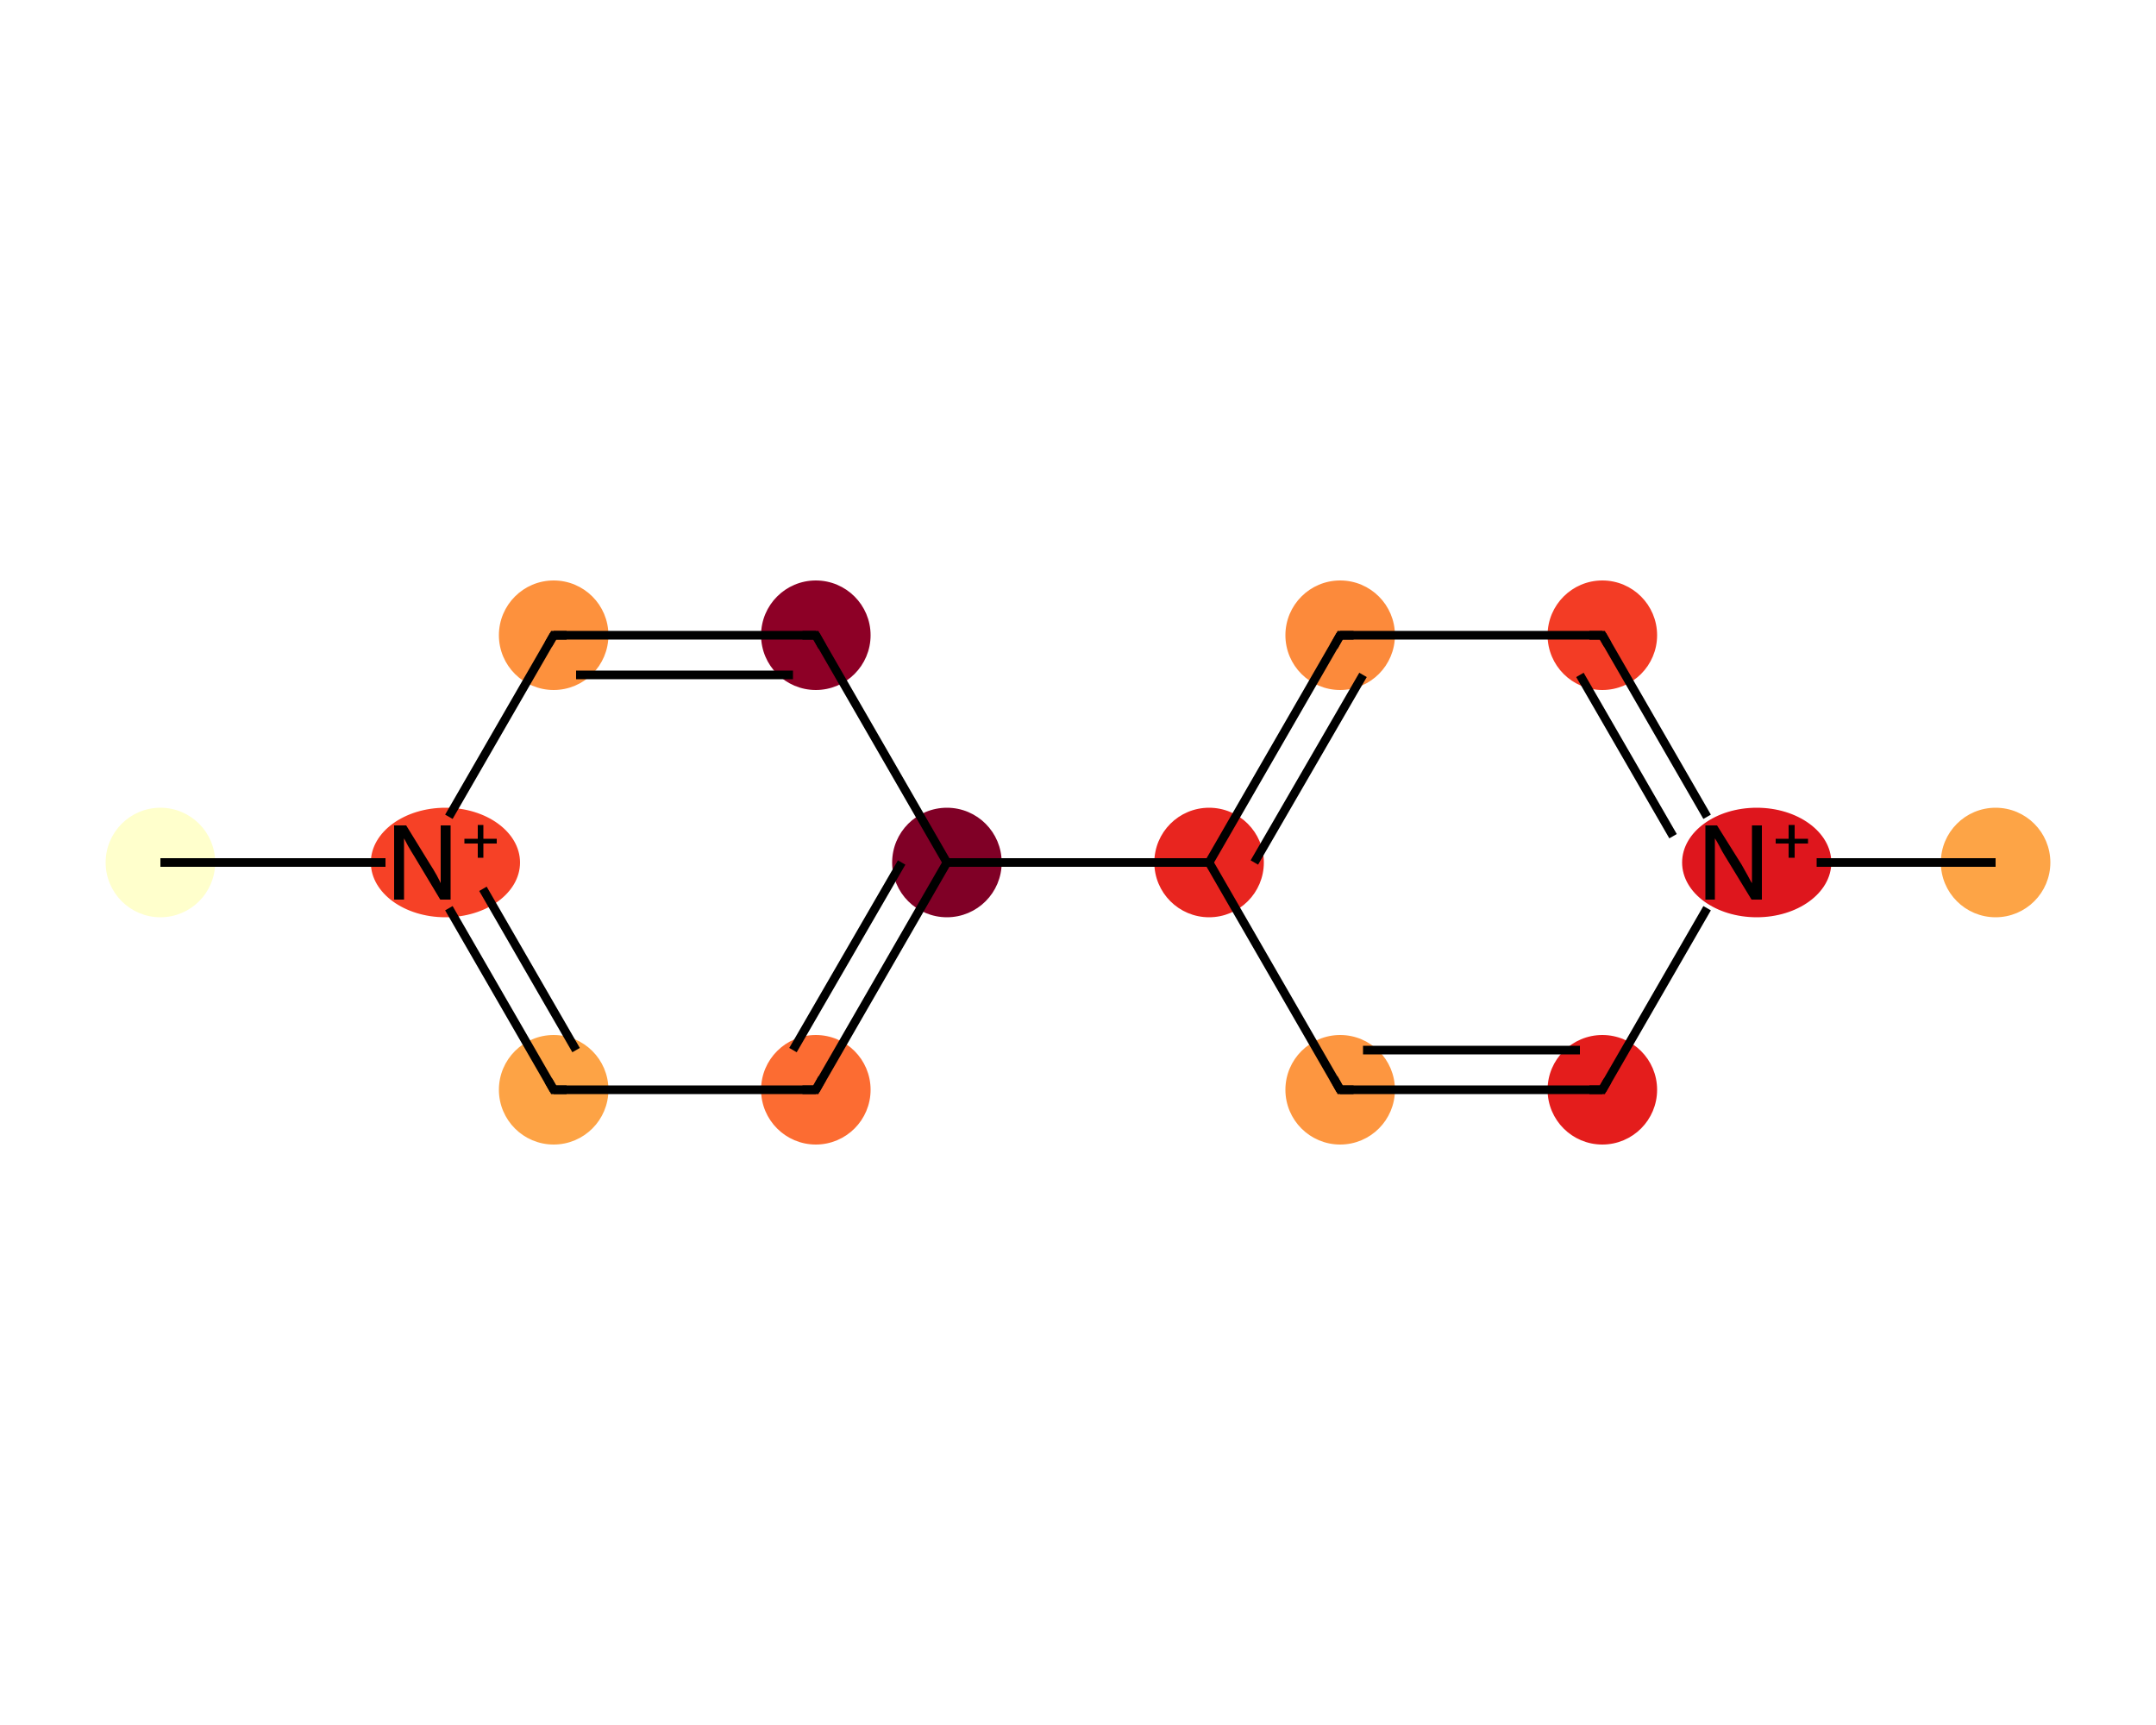
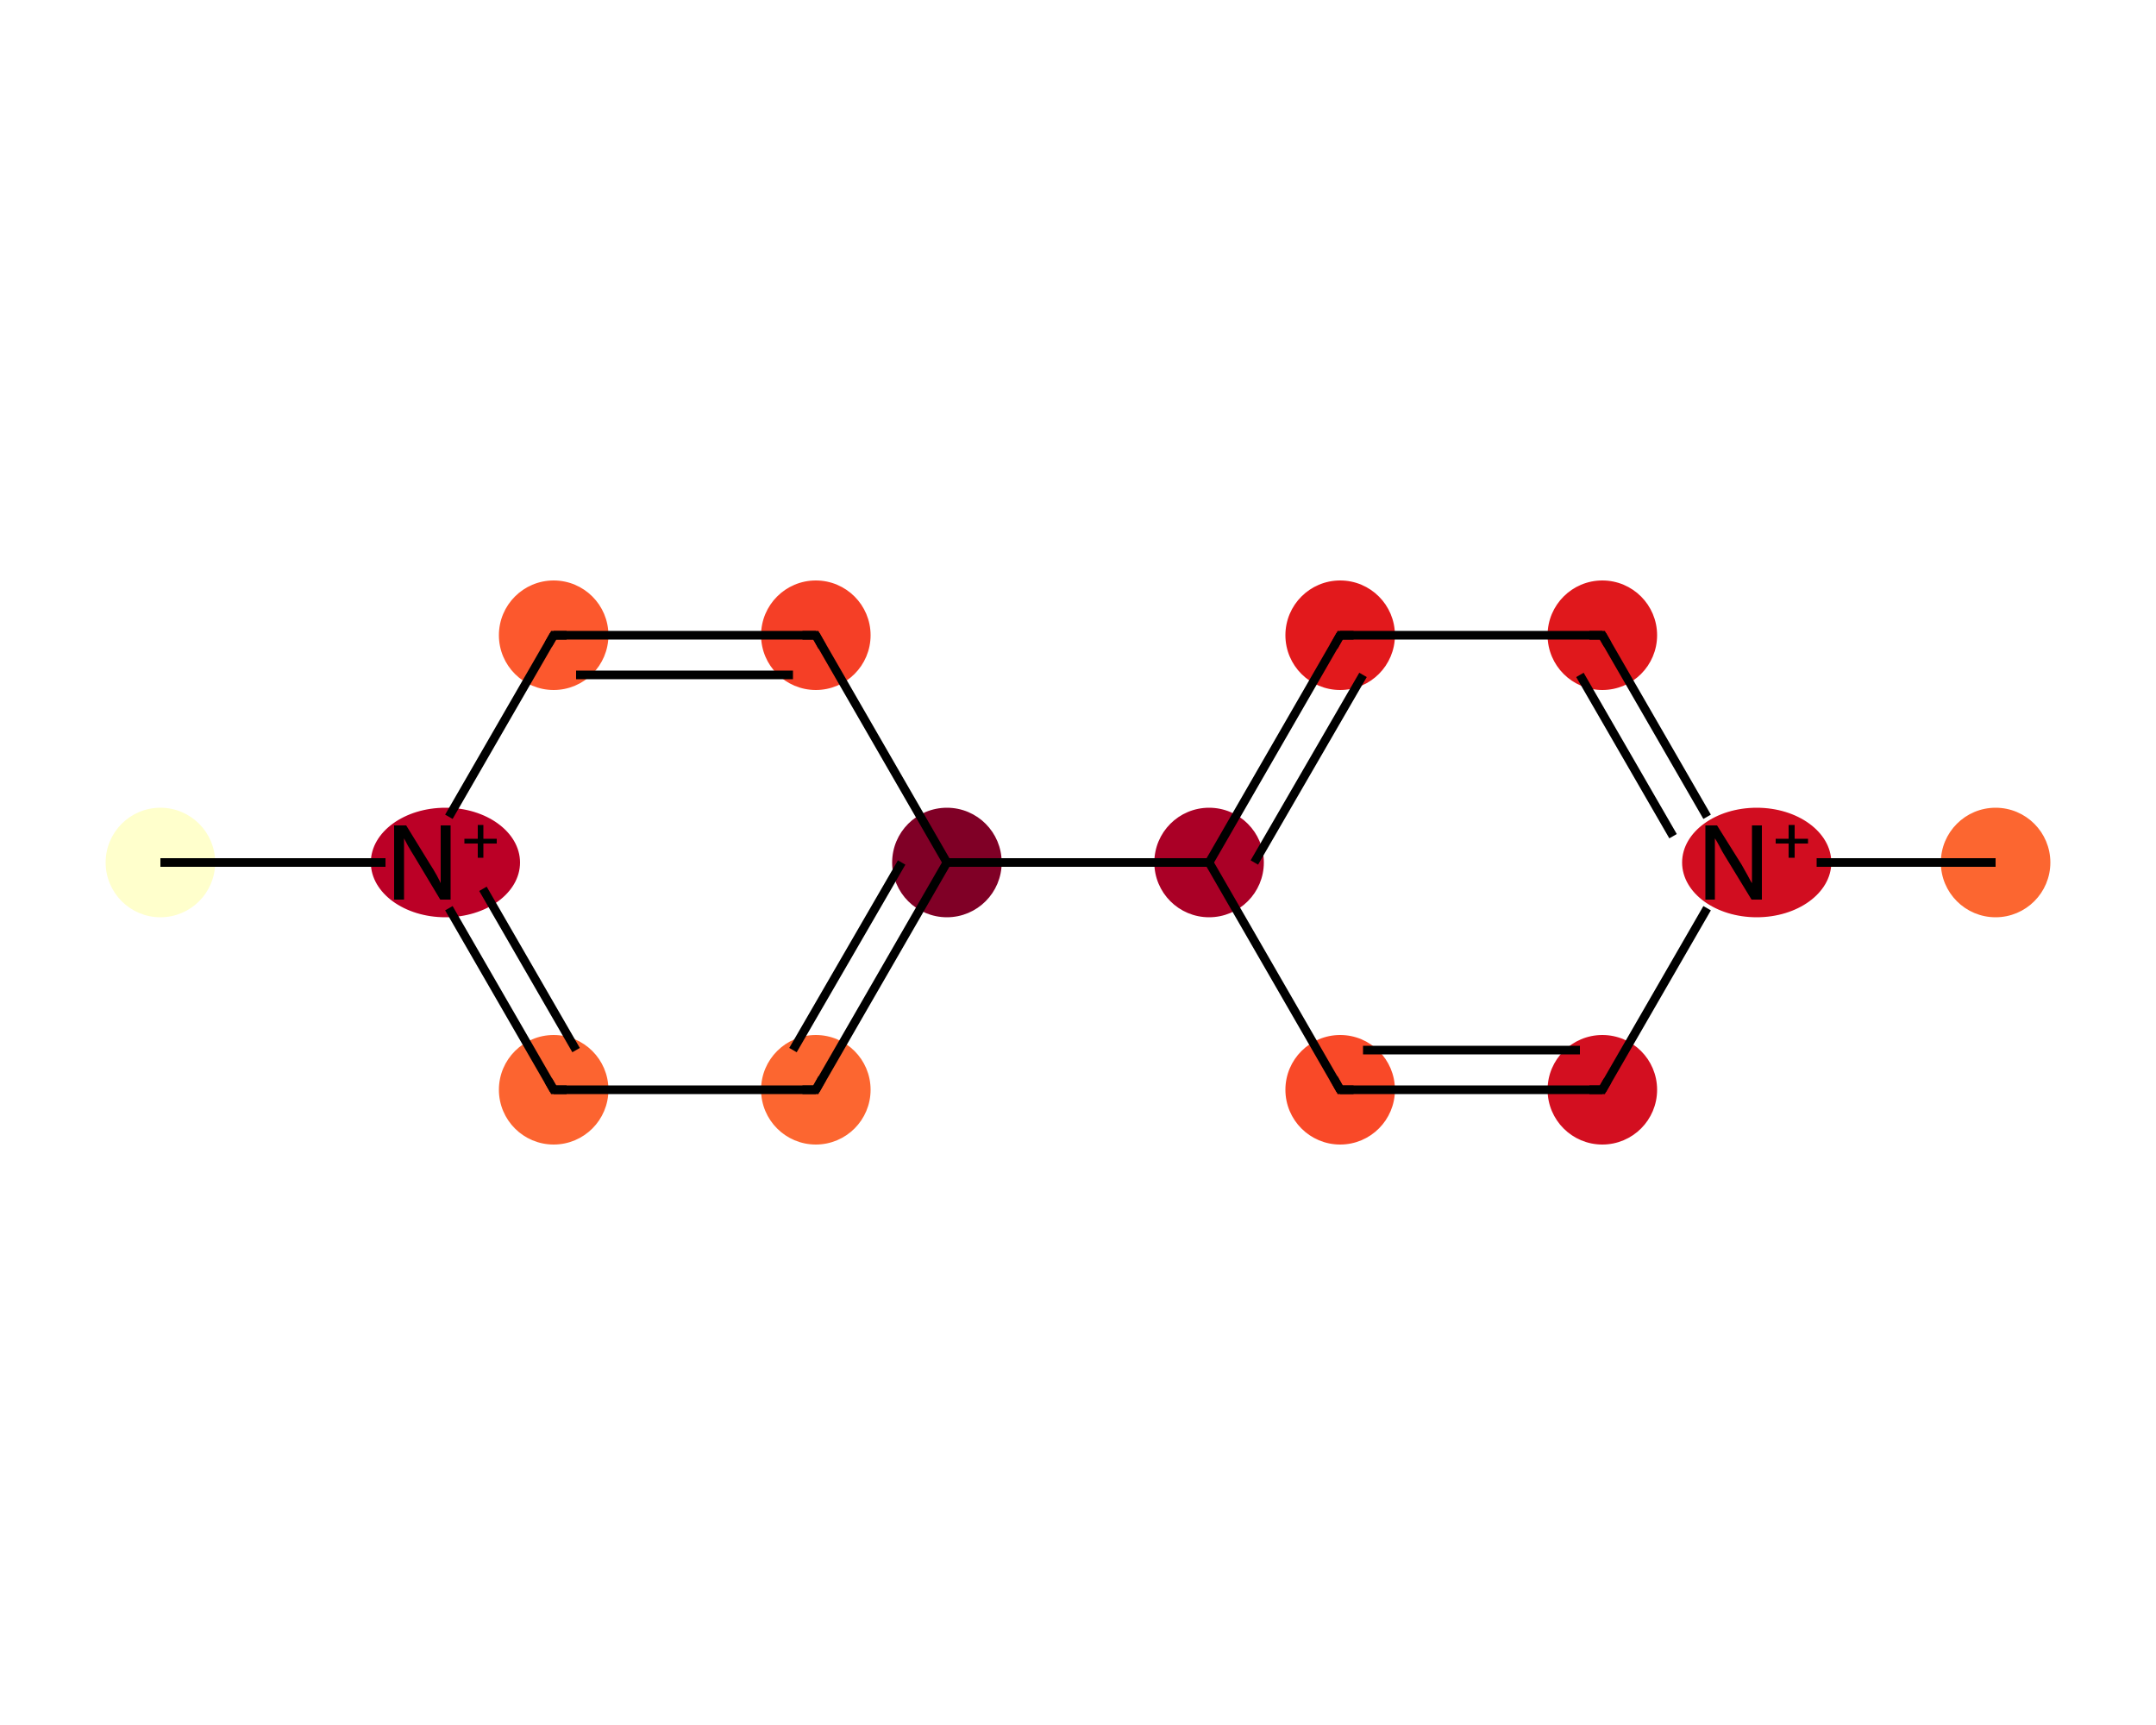
<svg xmlns="http://www.w3.org/2000/svg" version="1.1" baseProfile="full" xml:space="preserve" width="500px" height="400px" viewBox="0 0 500 400">
  <rect style="opacity:1.0;fill:#FFFFFF;stroke:none" width="500.0" height="400.0" x="0.0" y="0.0"> </rect>
-   <ellipse cx="462.8" cy="200.0" rx="12.2" ry="12.2" class="atom-0" style="fill:#FDA446;fill-rule:evenodd;stroke:#FDA446;stroke-width:1.0px;stroke-linecap:butt;stroke-linejoin:miter;stroke-opacity:1" />
-   <ellipse cx="407.4" cy="200.0" rx="16.8" ry="12.2" class="atom-1" style="fill:#DE161D;fill-rule:evenodd;stroke:#DE161D;stroke-width:1.0px;stroke-linecap:butt;stroke-linejoin:miter;stroke-opacity:1" />
-   <ellipse cx="371.6" cy="252.7" rx="12.2" ry="12.2" class="atom-2" style="fill:#E41D1C;fill-rule:evenodd;stroke:#E41D1C;stroke-width:1.0px;stroke-linecap:butt;stroke-linejoin:miter;stroke-opacity:1" />
-   <ellipse cx="310.8" cy="252.7" rx="12.2" ry="12.2" class="atom-3" style="fill:#FD9640;fill-rule:evenodd;stroke:#FD9640;stroke-width:1.0px;stroke-linecap:butt;stroke-linejoin:miter;stroke-opacity:1" />
-   <ellipse cx="280.4" cy="200.0" rx="12.2" ry="12.2" class="atom-4" style="fill:#E8251F;fill-rule:evenodd;stroke:#E8251F;stroke-width:1.0px;stroke-linecap:butt;stroke-linejoin:miter;stroke-opacity:1" />
+   <ellipse cx="462.8" cy="200.0" rx="12.2" ry="12.2" class="atom-0" style="fill:#FC6630;fill-rule:evenodd;stroke:#FC6630;stroke-width:1.0px;stroke-linecap:butt;stroke-linejoin:miter;stroke-opacity:1" />
+   <ellipse cx="407.4" cy="200.0" rx="16.8" ry="12.2" class="atom-1" style="fill:#D10D20;fill-rule:evenodd;stroke:#D10D20;stroke-width:1.0px;stroke-linecap:butt;stroke-linejoin:miter;stroke-opacity:1" />
+   <ellipse cx="371.6" cy="252.7" rx="12.2" ry="12.2" class="atom-2" style="fill:#D30F20;fill-rule:evenodd;stroke:#D30F20;stroke-width:1.0px;stroke-linecap:butt;stroke-linejoin:miter;stroke-opacity:1" />
+   <ellipse cx="310.8" cy="252.7" rx="12.2" ry="12.2" class="atom-3" style="fill:#F94928;fill-rule:evenodd;stroke:#F94928;stroke-width:1.0px;stroke-linecap:butt;stroke-linejoin:miter;stroke-opacity:1" />
+   <ellipse cx="280.4" cy="200.0" rx="12.2" ry="12.2" class="atom-4" style="fill:#AA0026;fill-rule:evenodd;stroke:#AA0026;stroke-width:1.0px;stroke-linecap:butt;stroke-linejoin:miter;stroke-opacity:1" />
  <ellipse cx="219.6" cy="200.0" rx="12.2" ry="12.2" class="atom-5" style="fill:#800026;fill-rule:evenodd;stroke:#800026;stroke-width:1.0px;stroke-linecap:butt;stroke-linejoin:miter;stroke-opacity:1" />
-   <ellipse cx="189.2" cy="147.3" rx="12.2" ry="12.2" class="atom-6" style="fill:#8D0026;fill-rule:evenodd;stroke:#8D0026;stroke-width:1.0px;stroke-linecap:butt;stroke-linejoin:miter;stroke-opacity:1" />
-   <ellipse cx="128.4" cy="147.3" rx="12.2" ry="12.2" class="atom-7" style="fill:#FD913D;fill-rule:evenodd;stroke:#FD913D;stroke-width:1.0px;stroke-linecap:butt;stroke-linejoin:miter;stroke-opacity:1" />
-   <ellipse cx="103.3" cy="200.0" rx="16.8" ry="12.2" class="atom-8" style="fill:#F64126;fill-rule:evenodd;stroke:#F64126;stroke-width:1.0px;stroke-linecap:butt;stroke-linejoin:miter;stroke-opacity:1" />
+   <ellipse cx="189.2" cy="147.3" rx="12.2" ry="12.2" class="atom-6" style="fill:#F53F26;fill-rule:evenodd;stroke:#F53F26;stroke-width:1.0px;stroke-linecap:butt;stroke-linejoin:miter;stroke-opacity:1" />
+   <ellipse cx="128.4" cy="147.3" rx="12.2" ry="12.2" class="atom-7" style="fill:#FC582D;fill-rule:evenodd;stroke:#FC582D;stroke-width:1.0px;stroke-linecap:butt;stroke-linejoin:miter;stroke-opacity:1" />
+   <ellipse cx="103.3" cy="200.0" rx="16.8" ry="12.2" class="atom-8" style="fill:#BB0026;fill-rule:evenodd;stroke:#BB0026;stroke-width:1.0px;stroke-linecap:butt;stroke-linejoin:miter;stroke-opacity:1" />
  <ellipse cx="37.2" cy="200.0" rx="12.2" ry="12.2" class="atom-9" style="fill:#FFFFCC;fill-rule:evenodd;stroke:#FFFFCC;stroke-width:1.0px;stroke-linecap:butt;stroke-linejoin:miter;stroke-opacity:1" />
-   <ellipse cx="128.4" cy="252.7" rx="12.2" ry="12.2" class="atom-10" style="fill:#FDA345;fill-rule:evenodd;stroke:#FDA345;stroke-width:1.0px;stroke-linecap:butt;stroke-linejoin:miter;stroke-opacity:1" />
-   <ellipse cx="189.2" cy="252.7" rx="12.2" ry="12.2" class="atom-11" style="fill:#FC6C32;fill-rule:evenodd;stroke:#FC6C32;stroke-width:1.0px;stroke-linecap:butt;stroke-linejoin:miter;stroke-opacity:1" />
-   <ellipse cx="310.8" cy="147.3" rx="12.2" ry="12.2" class="atom-12" style="fill:#FC8A3B;fill-rule:evenodd;stroke:#FC8A3B;stroke-width:1.0px;stroke-linecap:butt;stroke-linejoin:miter;stroke-opacity:1" />
-   <ellipse cx="371.6" cy="147.3" rx="12.2" ry="12.2" class="atom-13" style="fill:#F33C25;fill-rule:evenodd;stroke:#F33C25;stroke-width:1.0px;stroke-linecap:butt;stroke-linejoin:miter;stroke-opacity:1" />
+   <ellipse cx="128.4" cy="252.7" rx="12.2" ry="12.2" class="atom-10" style="fill:#FC6430;fill-rule:evenodd;stroke:#FC6430;stroke-width:1.0px;stroke-linecap:butt;stroke-linejoin:miter;stroke-opacity:1" />
+   <ellipse cx="189.2" cy="252.7" rx="12.2" ry="12.2" class="atom-11" style="fill:#FC6630;fill-rule:evenodd;stroke:#FC6630;stroke-width:1.0px;stroke-linecap:butt;stroke-linejoin:miter;stroke-opacity:1" />
+   <ellipse cx="310.8" cy="147.3" rx="12.2" ry="12.2" class="atom-12" style="fill:#E2191C;fill-rule:evenodd;stroke:#E2191C;stroke-width:1.0px;stroke-linecap:butt;stroke-linejoin:miter;stroke-opacity:1" />
+   <ellipse cx="371.6" cy="147.3" rx="12.2" ry="12.2" class="atom-13" style="fill:#E0181C;fill-rule:evenodd;stroke:#E0181C;stroke-width:1.0px;stroke-linecap:butt;stroke-linejoin:miter;stroke-opacity:1" />
  <path class="bond-0 atom-0 atom-1" d="M 462.8,200.0 L 421.3,200.0" style="fill:none;fill-rule:evenodd;stroke:#000000;stroke-width:2.0px;stroke-linecap:butt;stroke-linejoin:miter;stroke-opacity:1" />
  <path class="bond-1 atom-1 atom-2" d="M 395.9,210.6 L 371.6,252.7" style="fill:none;fill-rule:evenodd;stroke:#000000;stroke-width:2.0px;stroke-linecap:butt;stroke-linejoin:miter;stroke-opacity:1" />
  <path class="bond-2 atom-2 atom-3" d="M 371.6,252.7 L 310.8,252.7" style="fill:none;fill-rule:evenodd;stroke:#000000;stroke-width:2.0px;stroke-linecap:butt;stroke-linejoin:miter;stroke-opacity:1" />
  <path class="bond-2 atom-2 atom-3" d="M 366.4,243.5 L 316.1,243.5" style="fill:none;fill-rule:evenodd;stroke:#000000;stroke-width:2.0px;stroke-linecap:butt;stroke-linejoin:miter;stroke-opacity:1" />
  <path class="bond-3 atom-3 atom-4" d="M 310.8,252.7 L 280.4,200.0" style="fill:none;fill-rule:evenodd;stroke:#000000;stroke-width:2.0px;stroke-linecap:butt;stroke-linejoin:miter;stroke-opacity:1" />
  <path class="bond-4 atom-4 atom-5" d="M 280.4,200.0 L 219.6,200.0" style="fill:none;fill-rule:evenodd;stroke:#000000;stroke-width:2.0px;stroke-linecap:butt;stroke-linejoin:miter;stroke-opacity:1" />
  <path class="bond-5 atom-5 atom-6" d="M 219.6,200.0 L 189.2,147.3" style="fill:none;fill-rule:evenodd;stroke:#000000;stroke-width:2.0px;stroke-linecap:butt;stroke-linejoin:miter;stroke-opacity:1" />
  <path class="bond-6 atom-6 atom-7" d="M 189.2,147.3 L 128.4,147.3" style="fill:none;fill-rule:evenodd;stroke:#000000;stroke-width:2.0px;stroke-linecap:butt;stroke-linejoin:miter;stroke-opacity:1" />
  <path class="bond-6 atom-6 atom-7" d="M 183.9,156.5 L 133.6,156.5" style="fill:none;fill-rule:evenodd;stroke:#000000;stroke-width:2.0px;stroke-linecap:butt;stroke-linejoin:miter;stroke-opacity:1" />
  <path class="bond-7 atom-7 atom-8" d="M 128.4,147.3 L 104.1,189.4" style="fill:none;fill-rule:evenodd;stroke:#000000;stroke-width:2.0px;stroke-linecap:butt;stroke-linejoin:miter;stroke-opacity:1" />
  <path class="bond-8 atom-8 atom-9" d="M 89.4,200.0 L 37.2,200.0" style="fill:none;fill-rule:evenodd;stroke:#000000;stroke-width:2.0px;stroke-linecap:butt;stroke-linejoin:miter;stroke-opacity:1" />
  <path class="bond-9 atom-8 atom-10" d="M 104.1,210.6 L 128.4,252.7" style="fill:none;fill-rule:evenodd;stroke:#000000;stroke-width:2.0px;stroke-linecap:butt;stroke-linejoin:miter;stroke-opacity:1" />
  <path class="bond-9 atom-8 atom-10" d="M 112.0,206.1 L 133.6,243.5" style="fill:none;fill-rule:evenodd;stroke:#000000;stroke-width:2.0px;stroke-linecap:butt;stroke-linejoin:miter;stroke-opacity:1" />
  <path class="bond-10 atom-10 atom-11" d="M 128.4,252.7 L 189.2,252.7" style="fill:none;fill-rule:evenodd;stroke:#000000;stroke-width:2.0px;stroke-linecap:butt;stroke-linejoin:miter;stroke-opacity:1" />
  <path class="bond-11 atom-4 atom-12" d="M 280.4,200.0 L 310.8,147.3" style="fill:none;fill-rule:evenodd;stroke:#000000;stroke-width:2.0px;stroke-linecap:butt;stroke-linejoin:miter;stroke-opacity:1" />
  <path class="bond-11 atom-4 atom-12" d="M 290.9,200.0 L 316.1,156.5" style="fill:none;fill-rule:evenodd;stroke:#000000;stroke-width:2.0px;stroke-linecap:butt;stroke-linejoin:miter;stroke-opacity:1" />
  <path class="bond-12 atom-12 atom-13" d="M 310.8,147.3 L 371.6,147.3" style="fill:none;fill-rule:evenodd;stroke:#000000;stroke-width:2.0px;stroke-linecap:butt;stroke-linejoin:miter;stroke-opacity:1" />
  <path class="bond-13 atom-13 atom-1" d="M 371.6,147.3 L 395.9,189.4" style="fill:none;fill-rule:evenodd;stroke:#000000;stroke-width:2.0px;stroke-linecap:butt;stroke-linejoin:miter;stroke-opacity:1" />
  <path class="bond-13 atom-13 atom-1" d="M 366.4,156.5 L 388.0,193.9" style="fill:none;fill-rule:evenodd;stroke:#000000;stroke-width:2.0px;stroke-linecap:butt;stroke-linejoin:miter;stroke-opacity:1" />
  <path class="bond-14 atom-11 atom-5" d="M 189.2,252.7 L 219.6,200.0" style="fill:none;fill-rule:evenodd;stroke:#000000;stroke-width:2.0px;stroke-linecap:butt;stroke-linejoin:miter;stroke-opacity:1" />
  <path class="bond-14 atom-11 atom-5" d="M 183.9,243.5 L 209.1,200.0" style="fill:none;fill-rule:evenodd;stroke:#000000;stroke-width:2.0px;stroke-linecap:butt;stroke-linejoin:miter;stroke-opacity:1" />
  <path d="M 372.8,250.6 L 371.6,252.7 L 368.6,252.7" style="fill:none;stroke:#000000;stroke-width:2.0px;stroke-linecap:butt;stroke-linejoin:miter;stroke-miterlimit:10;stroke-opacity:1;" />
  <path d="M 313.9,252.7 L 310.8,252.7 L 309.3,250.0" style="fill:none;stroke:#000000;stroke-width:2.0px;stroke-linecap:butt;stroke-linejoin:miter;stroke-miterlimit:10;stroke-opacity:1;" />
  <path d="M 190.7,150.0 L 189.2,147.3 L 186.1,147.3" style="fill:none;stroke:#000000;stroke-width:2.0px;stroke-linecap:butt;stroke-linejoin:miter;stroke-miterlimit:10;stroke-opacity:1;" />
  <path d="M 131.4,147.3 L 128.4,147.3 L 127.2,149.4" style="fill:none;stroke:#000000;stroke-width:2.0px;stroke-linecap:butt;stroke-linejoin:miter;stroke-miterlimit:10;stroke-opacity:1;" />
  <path d="M 127.2,250.6 L 128.4,252.7 L 131.4,252.7" style="fill:none;stroke:#000000;stroke-width:2.0px;stroke-linecap:butt;stroke-linejoin:miter;stroke-miterlimit:10;stroke-opacity:1;" />
  <path d="M 186.1,252.7 L 189.2,252.7 L 190.7,250.0" style="fill:none;stroke:#000000;stroke-width:2.0px;stroke-linecap:butt;stroke-linejoin:miter;stroke-miterlimit:10;stroke-opacity:1;" />
  <path d="M 309.3,150.0 L 310.8,147.3 L 313.9,147.3" style="fill:none;stroke:#000000;stroke-width:2.0px;stroke-linecap:butt;stroke-linejoin:miter;stroke-miterlimit:10;stroke-opacity:1;" />
  <path d="M 368.6,147.3 L 371.6,147.3 L 372.8,149.4" style="fill:none;stroke:#000000;stroke-width:2.0px;stroke-linecap:butt;stroke-linejoin:miter;stroke-miterlimit:10;stroke-opacity:1;" />
  <path class="atom-1" d="M 398.2 191.4 L 403.9 200.5 Q 404.4 201.4, 405.3 203.0 Q 406.2 204.7, 406.3 204.8 L 406.3 191.4 L 408.6 191.4 L 408.6 208.6 L 406.2 208.6 L 400.1 198.6 Q 399.4 197.5, 398.7 196.1 Q 398.0 194.8, 397.7 194.4 L 397.7 208.6 L 395.5 208.6 L 395.5 191.4 L 398.2 191.4 " fill="#000000" />
  <path class="atom-1" d="M 411.8 194.5 L 414.8 194.5 L 414.8 191.3 L 416.2 191.3 L 416.2 194.5 L 419.3 194.5 L 419.3 195.6 L 416.2 195.6 L 416.2 198.9 L 414.8 198.9 L 414.8 195.6 L 411.8 195.6 L 411.8 194.5 " fill="#000000" />
  <path class="atom-8" d="M 94.2 191.4 L 99.8 200.5 Q 100.4 201.4, 101.3 203.0 Q 102.2 204.7, 102.2 204.8 L 102.2 191.4 L 104.5 191.4 L 104.5 208.6 L 102.1 208.6 L 96.1 198.6 Q 95.4 197.5, 94.6 196.1 Q 93.9 194.8, 93.7 194.4 L 93.7 208.6 L 91.4 208.6 L 91.4 191.4 L 94.2 191.4 " fill="#000000" />
  <path class="atom-8" d="M 107.7 194.5 L 110.8 194.5 L 110.8 191.3 L 112.1 191.3 L 112.1 194.5 L 115.2 194.5 L 115.2 195.6 L 112.1 195.6 L 112.1 198.9 L 110.8 198.9 L 110.8 195.6 L 107.7 195.6 L 107.7 194.5 " fill="#000000" />
</svg>
